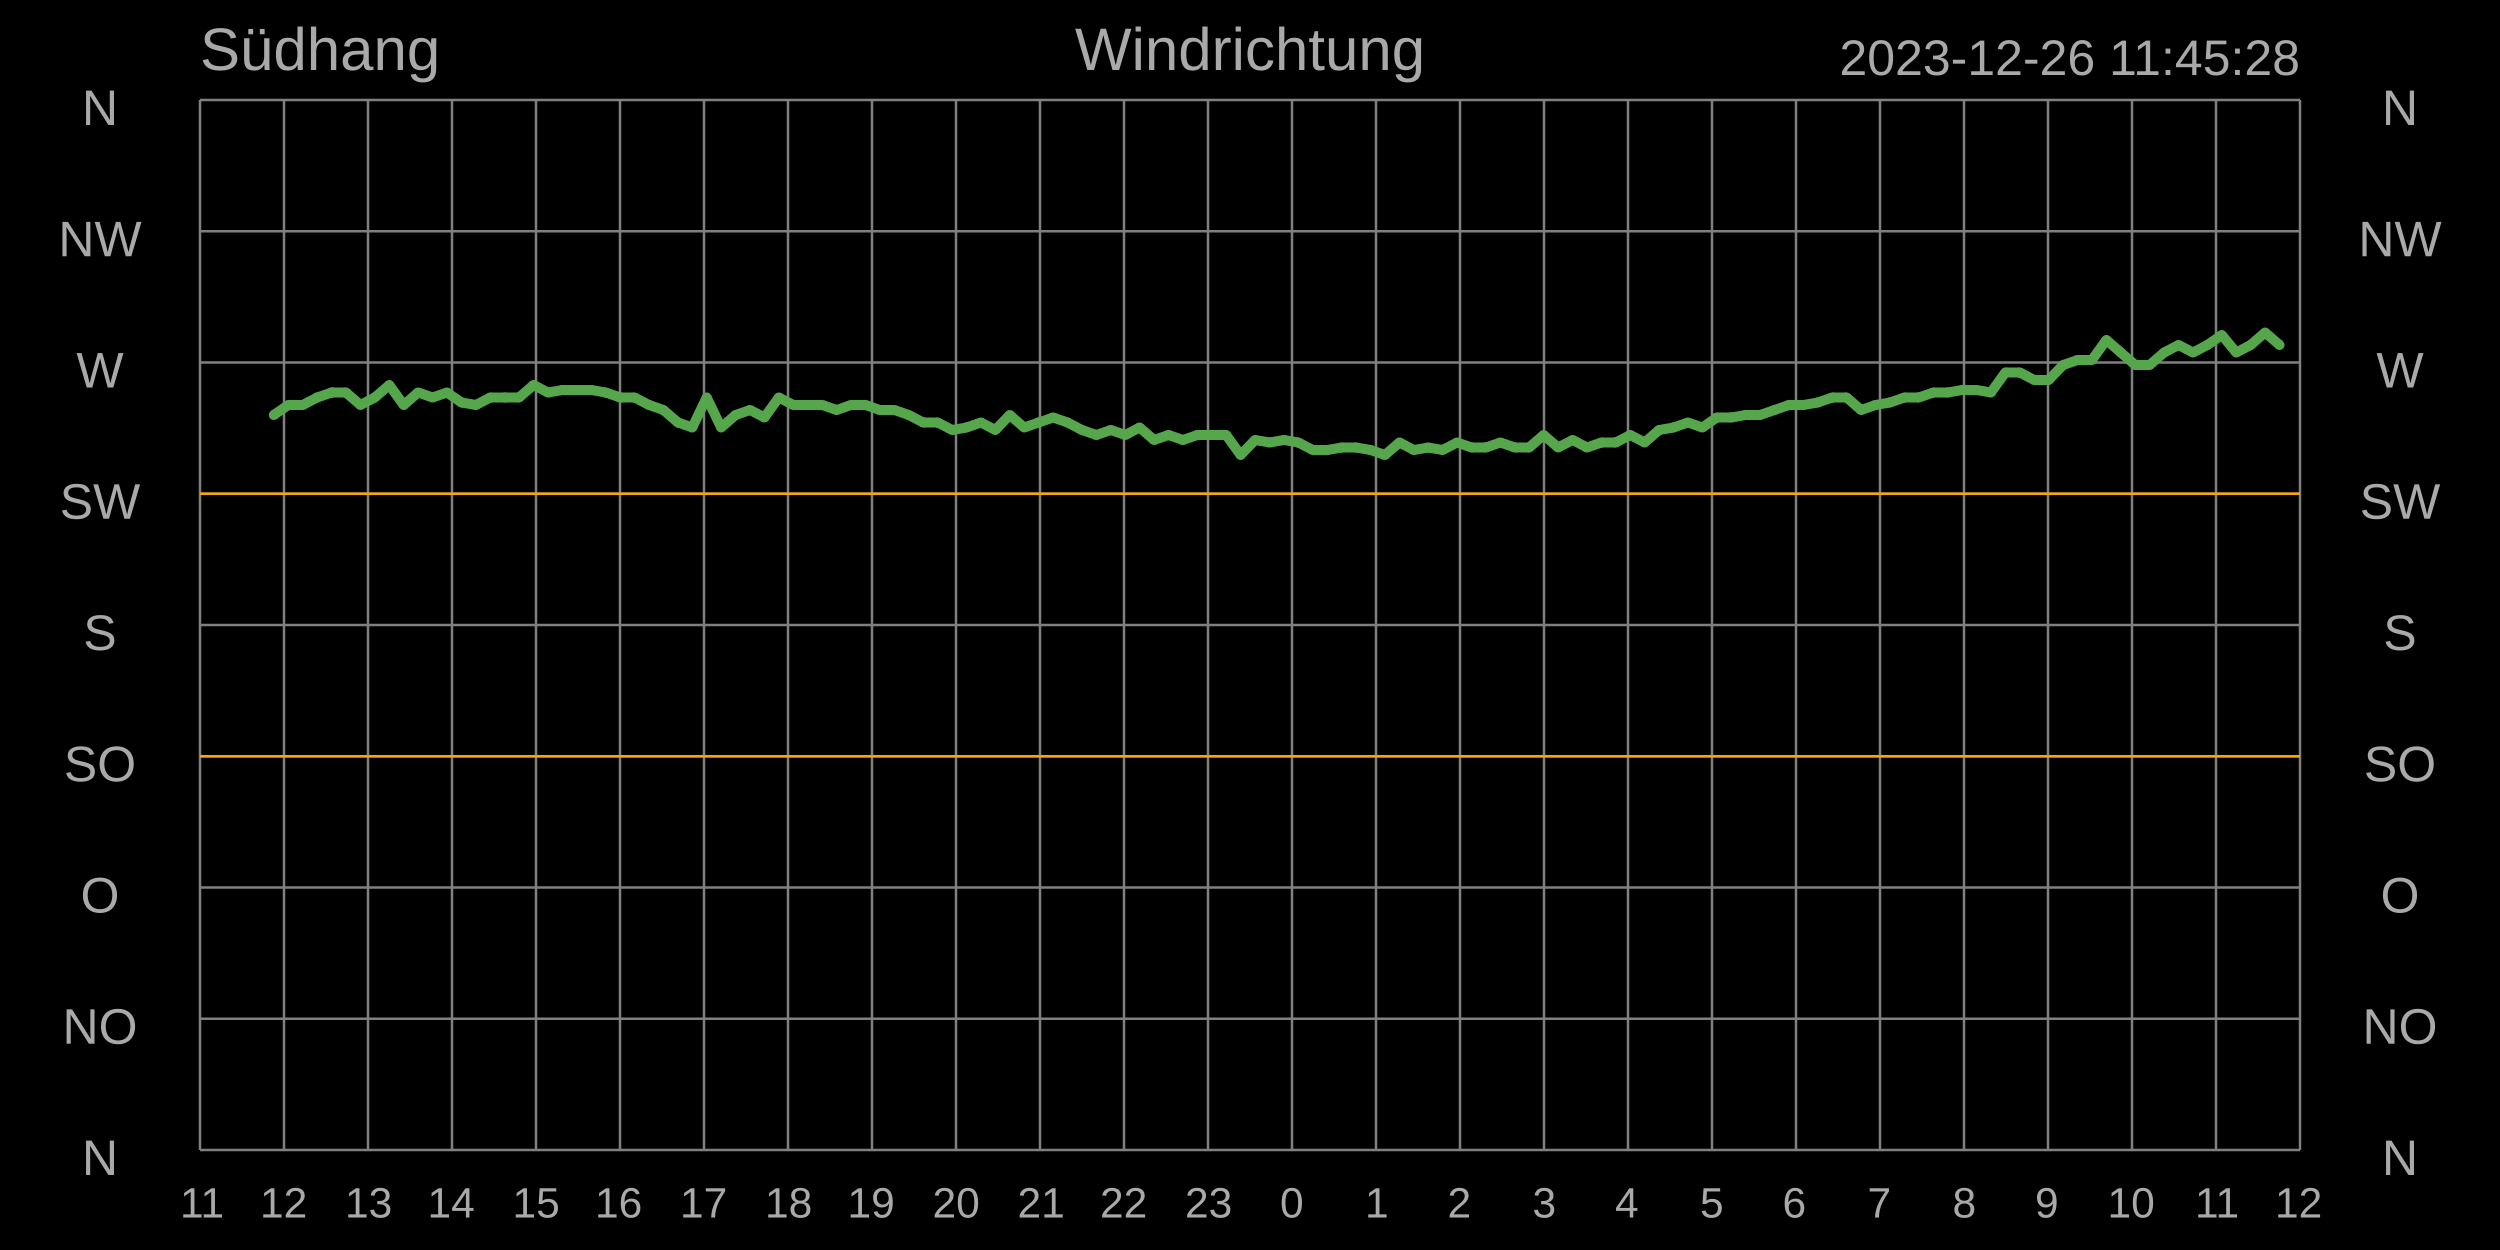
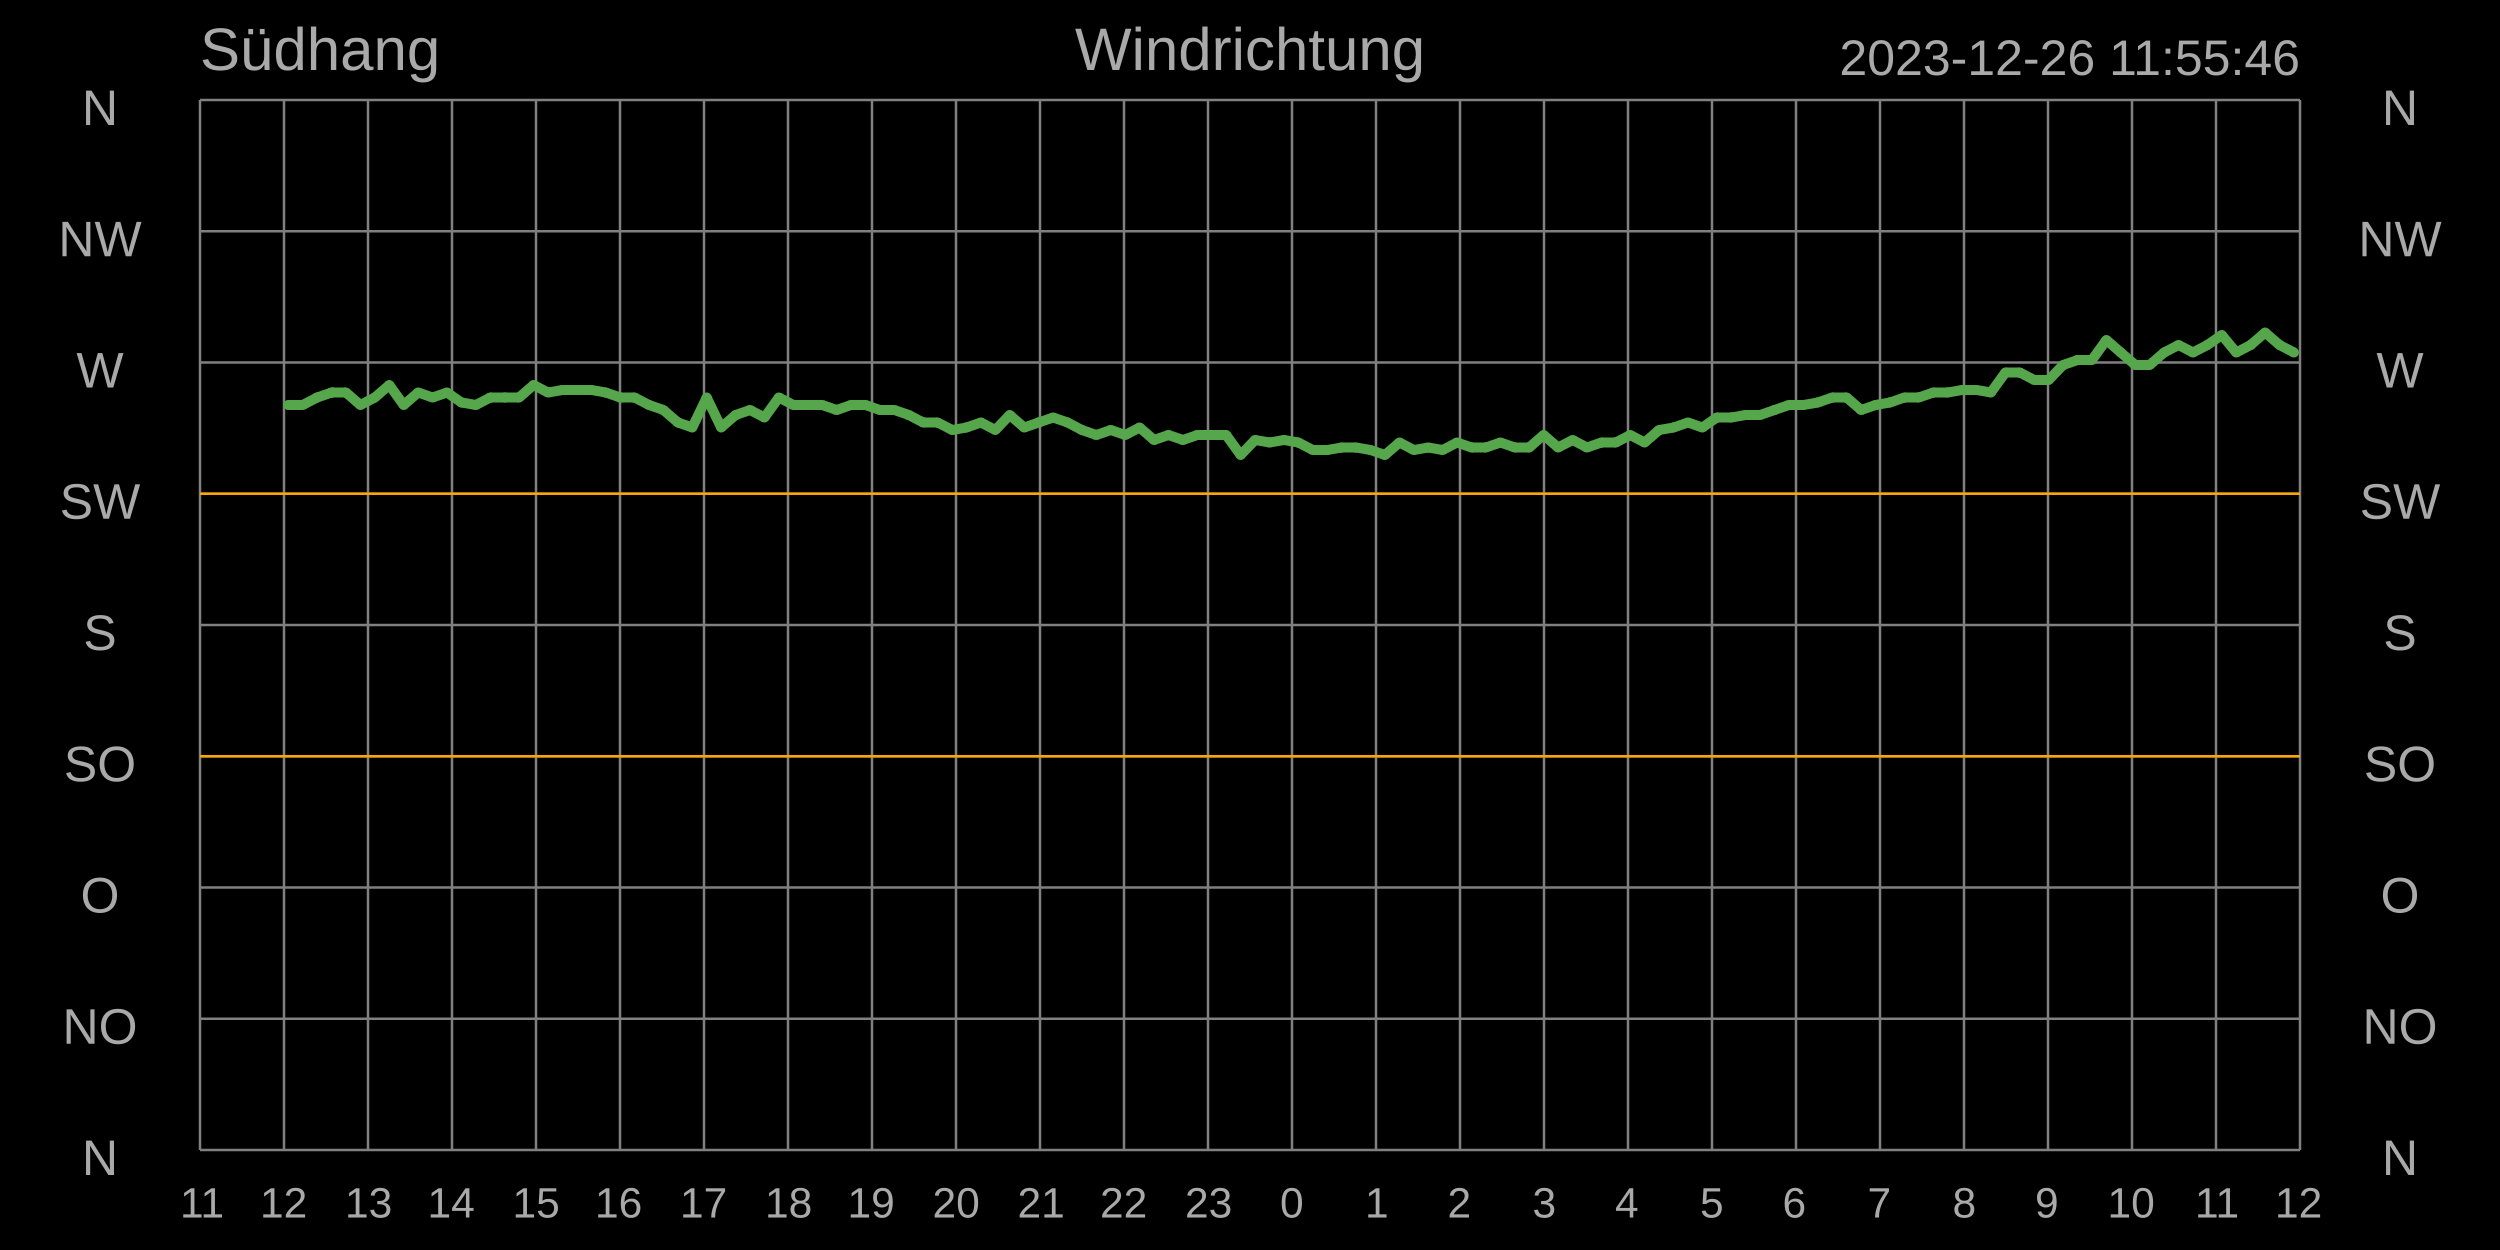
<svg xmlns="http://www.w3.org/2000/svg" baseProfile="full" height="500" version="1.1" width="1000">
  <defs />
  <rect fill="#000000" height="500" width="1000" x="0" y="0" />
  <line stroke="#808080" x1="80" x2="920" y1="40.0" y2="40.0" />
  <line stroke="#808080" x1="80" x2="920" y1="92.5" y2="92.5" />
  <line stroke="#808080" x1="80" x2="920" y1="145.0" y2="145.0" />
  <line stroke="#808080" x1="80" x2="920" y1="197.5" y2="197.5" />
  <line stroke="#808080" x1="80" x2="920" y1="250.0" y2="250.0" />
  <line stroke="#808080" x1="80" x2="920" y1="302.5" y2="302.5" />
  <line stroke="#808080" x1="80" x2="920" y1="355.0" y2="355.0" />
  <line stroke="#808080" x1="80" x2="920" y1="407.5" y2="407.5" />
  <line stroke="#808080" x1="80" x2="920" y1="460.0" y2="460.0" />
  <line stroke="#808080" x1="80.0" x2="80.0" y1="40" y2="460" />
  <line stroke="#808080" x1="113.6" x2="113.6" y1="40" y2="460" />
  <line stroke="#808080" x1="147.2" x2="147.2" y1="40" y2="460" />
  <line stroke="#808080" x1="180.8" x2="180.8" y1="40" y2="460" />
  <line stroke="#808080" x1="214.4" x2="214.4" y1="40" y2="460" />
  <line stroke="#808080" x1="248" x2="248" y1="40" y2="460" />
  <line stroke="#808080" x1="281.6" x2="281.6" y1="40" y2="460" />
  <line stroke="#808080" x1="315.2" x2="315.2" y1="40" y2="460" />
  <line stroke="#808080" x1="348.8" x2="348.8" y1="40" y2="460" />
  <line stroke="#808080" x1="382.4" x2="382.4" y1="40" y2="460" />
  <line stroke="#808080" x1="416" x2="416" y1="40" y2="460" />
  <line stroke="#808080" x1="449.6" x2="449.6" y1="40" y2="460" />
  <line stroke="#808080" x1="483.2" x2="483.2" y1="40" y2="460" />
  <line stroke="#808080" x1="516.8" x2="516.8" y1="40" y2="460" />
  <line stroke="#808080" x1="550.4" x2="550.4" y1="40" y2="460" />
  <line stroke="#808080" x1="584" x2="584" y1="40" y2="460" />
  <line stroke="#808080" x1="617.6" x2="617.6" y1="40" y2="460" />
  <line stroke="#808080" x1="651.2" x2="651.2" y1="40" y2="460" />
  <line stroke="#808080" x1="684.8" x2="684.8" y1="40" y2="460" />
  <line stroke="#808080" x1="718.4" x2="718.4" y1="40" y2="460" />
  <line stroke="#808080" x1="752" x2="752" y1="40" y2="460" />
  <line stroke="#808080" x1="785.6" x2="785.6" y1="40" y2="460" />
  <line stroke="#808080" x1="819.2" x2="819.2" y1="40" y2="460" />
  <line stroke="#808080" x1="852.8" x2="852.8" y1="40" y2="460" />
  <line stroke="#808080" x1="886.4" x2="886.4" y1="40" y2="460" />
  <line stroke="#808080" x1="920" x2="920" y1="40" y2="460" />
  <text fill="#A9A9A9" font-size="20px" style="font-family:Arial" text-anchor="middle" x="40.0" y="50.0"> N</text>
  <text fill="#A9A9A9" font-size="20px" style="font-family:Arial" text-anchor="middle" x="40.0" y="102.5">NW</text>
  <text fill="#A9A9A9" font-size="20px" style="font-family:Arial" text-anchor="middle" x="40.0" y="155.0"> W</text>
  <text fill="#A9A9A9" font-size="20px" style="font-family:Arial" text-anchor="middle" x="40.0" y="207.5">SW</text>
  <text fill="#A9A9A9" font-size="20px" style="font-family:Arial" text-anchor="middle" x="40.0" y="260.0"> S</text>
  <text fill="#A9A9A9" font-size="20px" style="font-family:Arial" text-anchor="middle" x="40.0" y="312.5">SO</text>
  <text fill="#A9A9A9" font-size="20px" style="font-family:Arial" text-anchor="middle" x="40.0" y="365.0"> O</text>
  <text fill="#A9A9A9" font-size="20px" style="font-family:Arial" text-anchor="middle" x="40.0" y="417.5">NO</text>
  <text fill="#A9A9A9" font-size="20px" style="font-family:Arial" text-anchor="middle" x="40.0" y="470.0"> N</text>
  <text fill="#A9A9A9" font-size="20px" style="font-family:Arial" text-anchor="middle" x="960.0" y="50.0"> N</text>
  <text fill="#A9A9A9" font-size="20px" style="font-family:Arial" text-anchor="middle" x="960.0" y="102.5">NW</text>
  <text fill="#A9A9A9" font-size="20px" style="font-family:Arial" text-anchor="middle" x="960.0" y="155.0"> W</text>
  <text fill="#A9A9A9" font-size="20px" style="font-family:Arial" text-anchor="middle" x="960.0" y="207.5">SW</text>
  <text fill="#A9A9A9" font-size="20px" style="font-family:Arial" text-anchor="middle" x="960.0" y="260.0"> S</text>
  <text fill="#A9A9A9" font-size="20px" style="font-family:Arial" text-anchor="middle" x="960.0" y="312.5">SO</text>
  <text fill="#A9A9A9" font-size="20px" style="font-family:Arial" text-anchor="middle" x="960.0" y="365.0"> O</text>
  <text fill="#A9A9A9" font-size="20px" style="font-family:Arial" text-anchor="middle" x="960.0" y="417.5">NO</text>
  <text fill="#A9A9A9" font-size="20px" style="font-family:Arial" text-anchor="middle" x="960.0" y="470.0"> N</text>
  <text fill="#A9A9A9" font-size="17px" style="font-family:Arial" text-anchor="start" x="72" y="487">11</text>
  <text fill="#A9A9A9" font-size="17px" style="font-family:Arial" text-anchor="start" x="104" y="487">12</text>
  <text fill="#A9A9A9" font-size="17px" style="font-family:Arial" text-anchor="start" x="138" y="487">13</text>
  <text fill="#A9A9A9" font-size="17px" style="font-family:Arial" text-anchor="start" x="171" y="487">14</text>
  <text fill="#A9A9A9" font-size="17px" style="font-family:Arial" text-anchor="start" x="205" y="487">15</text>
  <text fill="#A9A9A9" font-size="17px" style="font-family:Arial" text-anchor="start" x="238" y="487">16</text>
  <text fill="#A9A9A9" font-size="17px" style="font-family:Arial" text-anchor="start" x="272" y="487">17</text>
  <text fill="#A9A9A9" font-size="17px" style="font-family:Arial" text-anchor="start" x="306" y="487">18</text>
  <text fill="#A9A9A9" font-size="17px" style="font-family:Arial" text-anchor="start" x="339" y="487">19</text>
  <text fill="#A9A9A9" font-size="17px" style="font-family:Arial" text-anchor="start" x="373" y="487">20</text>
  <text fill="#A9A9A9" font-size="17px" style="font-family:Arial" text-anchor="start" x="407" y="487">21</text>
  <text fill="#A9A9A9" font-size="17px" style="font-family:Arial" text-anchor="start" x="440" y="487">22</text>
  <text fill="#A9A9A9" font-size="17px" style="font-family:Arial" text-anchor="start" x="474" y="487">23</text>
  <text fill="#A9A9A9" font-size="17px" style="font-family:Arial" text-anchor="start" x="512" y="487">0</text>
  <text fill="#A9A9A9" font-size="17px" style="font-family:Arial" text-anchor="start" x="546" y="487">1</text>
  <text fill="#A9A9A9" font-size="17px" style="font-family:Arial" text-anchor="start" x="579" y="487">2</text>
  <text fill="#A9A9A9" font-size="17px" style="font-family:Arial" text-anchor="start" x="613" y="487">3</text>
  <text fill="#A9A9A9" font-size="17px" style="font-family:Arial" text-anchor="start" x="646" y="487">4</text>
  <text fill="#A9A9A9" font-size="17px" style="font-family:Arial" text-anchor="start" x="680" y="487">5</text>
  <text fill="#A9A9A9" font-size="17px" style="font-family:Arial" text-anchor="start" x="713" y="487">6</text>
  <text fill="#A9A9A9" font-size="17px" style="font-family:Arial" text-anchor="start" x="747" y="487">7</text>
  <text fill="#A9A9A9" font-size="17px" style="font-family:Arial" text-anchor="start" x="781" y="487">8</text>
  <text fill="#A9A9A9" font-size="17px" style="font-family:Arial" text-anchor="start" x="814" y="487">9</text>
  <text fill="#A9A9A9" font-size="17px" style="font-family:Arial" text-anchor="start" x="843" y="487">10</text>
  <text fill="#A9A9A9" font-size="17px" style="font-family:Arial" text-anchor="start" x="878" y="487">11</text>
  <text fill="#A9A9A9" font-size="17px" style="font-family:Arial" text-anchor="start" x="910" y="487">12</text>
  <line stroke="#FFA500" x1="80" x2="920" y1="302.5" y2="302.5" />
  <line stroke="#FFA500" x1="80" x2="920" y1="197.5" y2="197.5" />
-   <circle cx="109.531" cy="166" fill="#56a64b" r="2" />
  <circle cx="115.299" cy="162" fill="#56a64b" r="2" />
  <circle cx="121.076" cy="162" fill="#56a64b" r="2" />
  <circle cx="126.844" cy="159" fill="#56a64b" r="2" />
  <circle cx="132.621" cy="157" fill="#56a64b" r="2" />
  <circle cx="132.799" cy="157" fill="#56a64b" r="2" />
  <circle cx="138.389" cy="157" fill="#56a64b" r="2" />
  <circle cx="144.157" cy="162" fill="#56a64b" r="2" />
  <circle cx="149.935" cy="159" fill="#56a64b" r="2" />
  <circle cx="155.703" cy="154" fill="#56a64b" r="2" />
  <circle cx="161.48" cy="162" fill="#56a64b" r="2" />
  <circle cx="167.248" cy="157" fill="#56a64b" r="2" />
  <circle cx="173.016" cy="159" fill="#56a64b" r="2" />
  <circle cx="178.793" cy="157" fill="#56a64b" r="2" />
  <circle cx="184.561" cy="161" fill="#56a64b" r="2" />
  <circle cx="190.339" cy="162" fill="#56a64b" r="2" />
  <circle cx="196.107" cy="159" fill="#56a64b" r="2" />
  <circle cx="201.996" cy="159" fill="#56a64b" r="2" />
  <circle cx="207.652" cy="159" fill="#56a64b" r="2" />
  <circle cx="213.42" cy="154" fill="#56a64b" r="2" />
  <circle cx="219.197" cy="157" fill="#56a64b" r="2" />
  <circle cx="224.965" cy="156" fill="#56a64b" r="2" />
  <circle cx="230.743" cy="156" fill="#56a64b" r="2" />
  <circle cx="236.511" cy="156" fill="#56a64b" r="2" />
  <circle cx="242.279" cy="157" fill="#56a64b" r="2" />
  <circle cx="248.056" cy="159" fill="#56a64b" r="2" />
  <circle cx="253.824" cy="159" fill="#56a64b" r="2" />
  <circle cx="259.601" cy="162" fill="#56a64b" r="2" />
  <circle cx="265.369" cy="164" fill="#56a64b" r="2" />
  <circle cx="271.147" cy="169" fill="#56a64b" r="2" />
  <circle cx="276.915" cy="171" fill="#56a64b" r="2" />
  <circle cx="282.683" cy="159" fill="#56a64b" r="2" />
  <circle cx="288.46" cy="171" fill="#56a64b" r="2" />
  <circle cx="294.228" cy="166" fill="#56a64b" r="2" />
  <circle cx="300.005" cy="164" fill="#56a64b" r="2" />
  <circle cx="305.773" cy="167" fill="#56a64b" r="2" />
  <circle cx="311.541" cy="159" fill="#56a64b" r="2" />
  <circle cx="317.319" cy="162" fill="#56a64b" r="2" />
  <circle cx="323.087" cy="162" fill="#56a64b" r="2" />
  <circle cx="328.864" cy="162" fill="#56a64b" r="2" />
  <circle cx="334.632" cy="164" fill="#56a64b" r="2" />
  <circle cx="340.4" cy="162" fill="#56a64b" r="2" />
  <circle cx="346.177" cy="162" fill="#56a64b" r="2" />
  <circle cx="351.945" cy="164" fill="#56a64b" r="2" />
  <circle cx="357.723" cy="164" fill="#56a64b" r="2" />
  <circle cx="363.491" cy="166" fill="#56a64b" r="2" />
  <circle cx="369.259" cy="169" fill="#56a64b" r="2" />
  <circle cx="375.036" cy="169" fill="#56a64b" r="2" />
  <circle cx="380.869" cy="172" fill="#56a64b" r="2" />
  <circle cx="386.581" cy="171" fill="#56a64b" r="2" />
  <circle cx="392.349" cy="169" fill="#56a64b" r="2" />
  <circle cx="398.127" cy="172" fill="#56a64b" r="2" />
  <circle cx="403.895" cy="166" fill="#56a64b" r="2" />
  <circle cx="409.663" cy="171" fill="#56a64b" r="2" />
  <circle cx="415.44" cy="169" fill="#56a64b" r="2" />
  <circle cx="421.208" cy="167" fill="#56a64b" r="2" />
  <circle cx="427.041" cy="169" fill="#56a64b" r="2" />
  <circle cx="432.753" cy="172" fill="#56a64b" r="2" />
  <circle cx="438.521" cy="174" fill="#56a64b" r="2" />
  <circle cx="444.299" cy="172" fill="#56a64b" r="2" />
  <circle cx="450.067" cy="174" fill="#56a64b" r="2" />
  <circle cx="455.844" cy="171" fill="#56a64b" r="2" />
  <circle cx="461.612" cy="176" fill="#56a64b" r="2" />
  <circle cx="467.38" cy="174" fill="#56a64b" r="2" />
  <circle cx="473.157" cy="176" fill="#56a64b" r="2" />
  <circle cx="478.925" cy="174" fill="#56a64b" r="2" />
  <circle cx="484.703" cy="174" fill="#56a64b" r="2" />
  <circle cx="490.471" cy="174" fill="#56a64b" r="2" />
  <circle cx="496.239" cy="182" fill="#56a64b" r="2" />
  <circle cx="502.016" cy="176" fill="#56a64b" r="2" />
  <circle cx="507.784" cy="177" fill="#56a64b" r="2" />
  <circle cx="513.561" cy="176" fill="#56a64b" r="2" />
  <circle cx="519.329" cy="177" fill="#56a64b" r="2" />
  <circle cx="525.097" cy="180" fill="#56a64b" r="2" />
  <circle cx="530.875" cy="180" fill="#56a64b" r="2" />
  <circle cx="536.643" cy="179" fill="#56a64b" r="2" />
  <circle cx="542.42" cy="179" fill="#56a64b" r="2" />
  <circle cx="548.188" cy="180" fill="#56a64b" r="2" />
  <circle cx="553.956" cy="182" fill="#56a64b" r="2" />
  <circle cx="559.799" cy="177" fill="#56a64b" r="2" />
  <circle cx="565.501" cy="180" fill="#56a64b" r="2" />
  <circle cx="571.279" cy="179" fill="#56a64b" r="2" />
  <circle cx="577.047" cy="180" fill="#56a64b" r="2" />
  <circle cx="582.815" cy="177" fill="#56a64b" r="2" />
  <circle cx="588.592" cy="179" fill="#56a64b" r="2" />
  <circle cx="594.36" cy="179" fill="#56a64b" r="2" />
  <circle cx="600.137" cy="177" fill="#56a64b" r="2" />
  <circle cx="605.905" cy="179" fill="#56a64b" r="2" />
  <circle cx="611.683" cy="179" fill="#56a64b" r="2" />
  <circle cx="617.451" cy="174" fill="#56a64b" r="2" />
  <circle cx="623.219" cy="179" fill="#56a64b" r="2" />
  <circle cx="629.052" cy="176" fill="#56a64b" r="2" />
  <circle cx="634.764" cy="179" fill="#56a64b" r="2" />
  <circle cx="640.541" cy="177" fill="#56a64b" r="2" />
  <circle cx="646.309" cy="177" fill="#56a64b" r="2" />
  <circle cx="652.077" cy="174" fill="#56a64b" r="2" />
  <circle cx="657.855" cy="177" fill="#56a64b" r="2" />
  <circle cx="663.623" cy="172" fill="#56a64b" r="2" />
  <circle cx="669.4" cy="171" fill="#56a64b" r="2" />
  <circle cx="675.168" cy="169" fill="#56a64b" r="2" />
  <circle cx="680.936" cy="171" fill="#56a64b" r="2" />
  <circle cx="686.713" cy="167" fill="#56a64b" r="2" />
  <circle cx="692.481" cy="167" fill="#56a64b" r="2" />
  <circle cx="698.249" cy="166" fill="#56a64b" r="2" />
  <circle cx="704.027" cy="166" fill="#56a64b" r="2" />
  <circle cx="709.795" cy="164" fill="#56a64b" r="2" />
  <circle cx="715.572" cy="162" fill="#56a64b" r="2" />
  <circle cx="721.34" cy="162" fill="#56a64b" r="2" />
  <circle cx="727.108" cy="161" fill="#56a64b" r="2" />
  <circle cx="732.885" cy="159" fill="#56a64b" r="2" />
  <circle cx="738.653" cy="159" fill="#56a64b" r="2" />
  <circle cx="744.431" cy="164" fill="#56a64b" r="2" />
  <circle cx="750.199" cy="162" fill="#56a64b" r="2" />
  <circle cx="755.967" cy="161" fill="#56a64b" r="2" />
  <circle cx="761.744" cy="159" fill="#56a64b" r="2" />
  <circle cx="767.512" cy="159" fill="#56a64b" r="2" />
  <circle cx="773.289" cy="157" fill="#56a64b" r="2" />
  <circle cx="779.057" cy="157" fill="#56a64b" r="2" />
  <circle cx="784.825" cy="156" fill="#56a64b" r="2" />
  <circle cx="790.603" cy="156" fill="#56a64b" r="2" />
  <circle cx="796.371" cy="157" fill="#56a64b" r="2" />
  <circle cx="802.148" cy="149" fill="#56a64b" r="2" />
  <circle cx="807.916" cy="149" fill="#56a64b" r="2" />
  <circle cx="813.684" cy="152" fill="#56a64b" r="2" />
  <circle cx="819.461" cy="152" fill="#56a64b" r="2" />
  <circle cx="825.229" cy="146" fill="#56a64b" r="2" />
  <circle cx="831.007" cy="144" fill="#56a64b" r="2" />
  <circle cx="836.775" cy="144" fill="#56a64b" r="2" />
  <circle cx="842.543" cy="136" fill="#56a64b" r="2" />
  <circle cx="848.32" cy="141" fill="#56a64b" r="2" />
  <circle cx="854.088" cy="146" fill="#56a64b" r="2" />
  <circle cx="859.865" cy="146" fill="#56a64b" r="2" />
  <circle cx="865.633" cy="141" fill="#56a64b" r="2" />
  <circle cx="871.411" cy="138" fill="#56a64b" r="2" />
  <circle cx="877.179" cy="141" fill="#56a64b" r="2" />
  <circle cx="882.947" cy="138" fill="#56a64b" r="2" />
  <circle cx="888.724" cy="134" fill="#56a64b" r="2" />
  <circle cx="894.492" cy="141" fill="#56a64b" r="2" />
  <circle cx="900.269" cy="138" fill="#56a64b" r="2" />
  <circle cx="906.037" cy="133" fill="#56a64b" r="2" />
  <circle cx="911.805" cy="138" fill="#56a64b" r="2" />
-   <line stroke="#56a64b" stroke-width="4" x1="109.531" x2="115.299" y1="166" y2="162" />
+   <circle cx="917.583" cy="141" fill="#56a64b" r="2" />
  <line stroke="#56a64b" stroke-width="4" x1="115.299" x2="121.076" y1="162" y2="162" />
  <line stroke="#56a64b" stroke-width="4" x1="121.076" x2="126.844" y1="162" y2="159" />
  <line stroke="#56a64b" stroke-width="4" x1="126.844" x2="132.621" y1="159" y2="157" />
  <line stroke="#56a64b" stroke-width="4" x1="132.621" x2="132.799" y1="157" y2="157" />
  <line stroke="#56a64b" stroke-width="4" x1="132.799" x2="138.389" y1="157" y2="157" />
  <line stroke="#56a64b" stroke-width="4" x1="138.389" x2="144.157" y1="157" y2="162" />
  <line stroke="#56a64b" stroke-width="4" x1="144.157" x2="149.935" y1="162" y2="159" />
  <line stroke="#56a64b" stroke-width="4" x1="149.935" x2="155.703" y1="159" y2="154" />
  <line stroke="#56a64b" stroke-width="4" x1="155.703" x2="161.48" y1="154" y2="162" />
  <line stroke="#56a64b" stroke-width="4" x1="161.48" x2="167.248" y1="162" y2="157" />
  <line stroke="#56a64b" stroke-width="4" x1="167.248" x2="173.016" y1="157" y2="159" />
  <line stroke="#56a64b" stroke-width="4" x1="173.016" x2="178.793" y1="159" y2="157" />
  <line stroke="#56a64b" stroke-width="4" x1="178.793" x2="184.561" y1="157" y2="161" />
  <line stroke="#56a64b" stroke-width="4" x1="184.561" x2="190.339" y1="161" y2="162" />
  <line stroke="#56a64b" stroke-width="4" x1="190.339" x2="196.107" y1="162" y2="159" />
  <line stroke="#56a64b" stroke-width="4" x1="196.107" x2="201.996" y1="159" y2="159" />
  <line stroke="#56a64b" stroke-width="4" x1="201.996" x2="207.652" y1="159" y2="159" />
  <line stroke="#56a64b" stroke-width="4" x1="207.652" x2="213.42" y1="159" y2="154" />
  <line stroke="#56a64b" stroke-width="4" x1="213.42" x2="219.197" y1="154" y2="157" />
  <line stroke="#56a64b" stroke-width="4" x1="219.197" x2="224.965" y1="157" y2="156" />
  <line stroke="#56a64b" stroke-width="4" x1="224.965" x2="230.743" y1="156" y2="156" />
  <line stroke="#56a64b" stroke-width="4" x1="230.743" x2="236.511" y1="156" y2="156" />
  <line stroke="#56a64b" stroke-width="4" x1="236.511" x2="242.279" y1="156" y2="157" />
  <line stroke="#56a64b" stroke-width="4" x1="242.279" x2="248.056" y1="157" y2="159" />
  <line stroke="#56a64b" stroke-width="4" x1="248.056" x2="253.824" y1="159" y2="159" />
  <line stroke="#56a64b" stroke-width="4" x1="253.824" x2="259.601" y1="159" y2="162" />
  <line stroke="#56a64b" stroke-width="4" x1="259.601" x2="265.369" y1="162" y2="164" />
  <line stroke="#56a64b" stroke-width="4" x1="265.369" x2="271.147" y1="164" y2="169" />
  <line stroke="#56a64b" stroke-width="4" x1="271.147" x2="276.915" y1="169" y2="171" />
  <line stroke="#56a64b" stroke-width="4" x1="276.915" x2="282.683" y1="171" y2="159" />
  <line stroke="#56a64b" stroke-width="4" x1="282.683" x2="288.46" y1="159" y2="171" />
  <line stroke="#56a64b" stroke-width="4" x1="288.46" x2="294.228" y1="171" y2="166" />
  <line stroke="#56a64b" stroke-width="4" x1="294.228" x2="300.005" y1="166" y2="164" />
  <line stroke="#56a64b" stroke-width="4" x1="300.005" x2="305.773" y1="164" y2="167" />
  <line stroke="#56a64b" stroke-width="4" x1="305.773" x2="311.541" y1="167" y2="159" />
  <line stroke="#56a64b" stroke-width="4" x1="311.541" x2="317.319" y1="159" y2="162" />
  <line stroke="#56a64b" stroke-width="4" x1="317.319" x2="323.087" y1="162" y2="162" />
  <line stroke="#56a64b" stroke-width="4" x1="323.087" x2="328.864" y1="162" y2="162" />
  <line stroke="#56a64b" stroke-width="4" x1="328.864" x2="334.632" y1="162" y2="164" />
  <line stroke="#56a64b" stroke-width="4" x1="334.632" x2="340.4" y1="164" y2="162" />
  <line stroke="#56a64b" stroke-width="4" x1="340.4" x2="346.177" y1="162" y2="162" />
  <line stroke="#56a64b" stroke-width="4" x1="346.177" x2="351.945" y1="162" y2="164" />
  <line stroke="#56a64b" stroke-width="4" x1="351.945" x2="357.723" y1="164" y2="164" />
  <line stroke="#56a64b" stroke-width="4" x1="357.723" x2="363.491" y1="164" y2="166" />
  <line stroke="#56a64b" stroke-width="4" x1="363.491" x2="369.259" y1="166" y2="169" />
  <line stroke="#56a64b" stroke-width="4" x1="369.259" x2="375.036" y1="169" y2="169" />
  <line stroke="#56a64b" stroke-width="4" x1="375.036" x2="380.869" y1="169" y2="172" />
  <line stroke="#56a64b" stroke-width="4" x1="380.869" x2="386.581" y1="172" y2="171" />
  <line stroke="#56a64b" stroke-width="4" x1="386.581" x2="392.349" y1="171" y2="169" />
  <line stroke="#56a64b" stroke-width="4" x1="392.349" x2="398.127" y1="169" y2="172" />
  <line stroke="#56a64b" stroke-width="4" x1="398.127" x2="403.895" y1="172" y2="166" />
  <line stroke="#56a64b" stroke-width="4" x1="403.895" x2="409.663" y1="166" y2="171" />
  <line stroke="#56a64b" stroke-width="4" x1="409.663" x2="415.44" y1="171" y2="169" />
  <line stroke="#56a64b" stroke-width="4" x1="415.44" x2="421.208" y1="169" y2="167" />
  <line stroke="#56a64b" stroke-width="4" x1="421.208" x2="427.041" y1="167" y2="169" />
  <line stroke="#56a64b" stroke-width="4" x1="427.041" x2="432.753" y1="169" y2="172" />
  <line stroke="#56a64b" stroke-width="4" x1="432.753" x2="438.521" y1="172" y2="174" />
  <line stroke="#56a64b" stroke-width="4" x1="438.521" x2="444.299" y1="174" y2="172" />
  <line stroke="#56a64b" stroke-width="4" x1="444.299" x2="450.067" y1="172" y2="174" />
  <line stroke="#56a64b" stroke-width="4" x1="450.067" x2="455.844" y1="174" y2="171" />
  <line stroke="#56a64b" stroke-width="4" x1="455.844" x2="461.612" y1="171" y2="176" />
  <line stroke="#56a64b" stroke-width="4" x1="461.612" x2="467.38" y1="176" y2="174" />
  <line stroke="#56a64b" stroke-width="4" x1="467.38" x2="473.157" y1="174" y2="176" />
  <line stroke="#56a64b" stroke-width="4" x1="473.157" x2="478.925" y1="176" y2="174" />
  <line stroke="#56a64b" stroke-width="4" x1="478.925" x2="484.703" y1="174" y2="174" />
  <line stroke="#56a64b" stroke-width="4" x1="484.703" x2="490.471" y1="174" y2="174" />
  <line stroke="#56a64b" stroke-width="4" x1="490.471" x2="496.239" y1="174" y2="182" />
  <line stroke="#56a64b" stroke-width="4" x1="496.239" x2="502.016" y1="182" y2="176" />
  <line stroke="#56a64b" stroke-width="4" x1="502.016" x2="507.784" y1="176" y2="177" />
  <line stroke="#56a64b" stroke-width="4" x1="507.784" x2="513.561" y1="177" y2="176" />
  <line stroke="#56a64b" stroke-width="4" x1="513.561" x2="519.329" y1="176" y2="177" />
  <line stroke="#56a64b" stroke-width="4" x1="519.329" x2="525.097" y1="177" y2="180" />
  <line stroke="#56a64b" stroke-width="4" x1="525.097" x2="530.875" y1="180" y2="180" />
  <line stroke="#56a64b" stroke-width="4" x1="530.875" x2="536.643" y1="180" y2="179" />
  <line stroke="#56a64b" stroke-width="4" x1="536.643" x2="542.42" y1="179" y2="179" />
  <line stroke="#56a64b" stroke-width="4" x1="542.42" x2="548.188" y1="179" y2="180" />
  <line stroke="#56a64b" stroke-width="4" x1="548.188" x2="553.956" y1="180" y2="182" />
  <line stroke="#56a64b" stroke-width="4" x1="553.956" x2="559.799" y1="182" y2="177" />
  <line stroke="#56a64b" stroke-width="4" x1="559.799" x2="565.501" y1="177" y2="180" />
  <line stroke="#56a64b" stroke-width="4" x1="565.501" x2="571.279" y1="180" y2="179" />
  <line stroke="#56a64b" stroke-width="4" x1="571.279" x2="577.047" y1="179" y2="180" />
  <line stroke="#56a64b" stroke-width="4" x1="577.047" x2="582.815" y1="180" y2="177" />
  <line stroke="#56a64b" stroke-width="4" x1="582.815" x2="588.592" y1="177" y2="179" />
  <line stroke="#56a64b" stroke-width="4" x1="588.592" x2="594.36" y1="179" y2="179" />
  <line stroke="#56a64b" stroke-width="4" x1="594.36" x2="600.137" y1="179" y2="177" />
  <line stroke="#56a64b" stroke-width="4" x1="600.137" x2="605.905" y1="177" y2="179" />
  <line stroke="#56a64b" stroke-width="4" x1="605.905" x2="611.683" y1="179" y2="179" />
  <line stroke="#56a64b" stroke-width="4" x1="611.683" x2="617.451" y1="179" y2="174" />
  <line stroke="#56a64b" stroke-width="4" x1="617.451" x2="623.219" y1="174" y2="179" />
  <line stroke="#56a64b" stroke-width="4" x1="623.219" x2="629.052" y1="179" y2="176" />
  <line stroke="#56a64b" stroke-width="4" x1="629.052" x2="634.764" y1="176" y2="179" />
  <line stroke="#56a64b" stroke-width="4" x1="634.764" x2="640.541" y1="179" y2="177" />
  <line stroke="#56a64b" stroke-width="4" x1="640.541" x2="646.309" y1="177" y2="177" />
  <line stroke="#56a64b" stroke-width="4" x1="646.309" x2="652.077" y1="177" y2="174" />
  <line stroke="#56a64b" stroke-width="4" x1="652.077" x2="657.855" y1="174" y2="177" />
  <line stroke="#56a64b" stroke-width="4" x1="657.855" x2="663.623" y1="177" y2="172" />
  <line stroke="#56a64b" stroke-width="4" x1="663.623" x2="669.4" y1="172" y2="171" />
  <line stroke="#56a64b" stroke-width="4" x1="669.4" x2="675.168" y1="171" y2="169" />
  <line stroke="#56a64b" stroke-width="4" x1="675.168" x2="680.936" y1="169" y2="171" />
  <line stroke="#56a64b" stroke-width="4" x1="680.936" x2="686.713" y1="171" y2="167" />
  <line stroke="#56a64b" stroke-width="4" x1="686.713" x2="692.481" y1="167" y2="167" />
  <line stroke="#56a64b" stroke-width="4" x1="692.481" x2="698.249" y1="167" y2="166" />
  <line stroke="#56a64b" stroke-width="4" x1="698.249" x2="704.027" y1="166" y2="166" />
  <line stroke="#56a64b" stroke-width="4" x1="704.027" x2="709.795" y1="166" y2="164" />
  <line stroke="#56a64b" stroke-width="4" x1="709.795" x2="715.572" y1="164" y2="162" />
  <line stroke="#56a64b" stroke-width="4" x1="715.572" x2="721.34" y1="162" y2="162" />
  <line stroke="#56a64b" stroke-width="4" x1="721.34" x2="727.108" y1="162" y2="161" />
  <line stroke="#56a64b" stroke-width="4" x1="727.108" x2="732.885" y1="161" y2="159" />
  <line stroke="#56a64b" stroke-width="4" x1="732.885" x2="738.653" y1="159" y2="159" />
  <line stroke="#56a64b" stroke-width="4" x1="738.653" x2="744.431" y1="159" y2="164" />
  <line stroke="#56a64b" stroke-width="4" x1="744.431" x2="750.199" y1="164" y2="162" />
  <line stroke="#56a64b" stroke-width="4" x1="750.199" x2="755.967" y1="162" y2="161" />
  <line stroke="#56a64b" stroke-width="4" x1="755.967" x2="761.744" y1="161" y2="159" />
  <line stroke="#56a64b" stroke-width="4" x1="761.744" x2="767.512" y1="159" y2="159" />
  <line stroke="#56a64b" stroke-width="4" x1="767.512" x2="773.289" y1="159" y2="157" />
  <line stroke="#56a64b" stroke-width="4" x1="773.289" x2="779.057" y1="157" y2="157" />
  <line stroke="#56a64b" stroke-width="4" x1="779.057" x2="784.825" y1="157" y2="156" />
  <line stroke="#56a64b" stroke-width="4" x1="784.825" x2="790.603" y1="156" y2="156" />
  <line stroke="#56a64b" stroke-width="4" x1="790.603" x2="796.371" y1="156" y2="157" />
  <line stroke="#56a64b" stroke-width="4" x1="796.371" x2="802.148" y1="157" y2="149" />
  <line stroke="#56a64b" stroke-width="4" x1="802.148" x2="807.916" y1="149" y2="149" />
  <line stroke="#56a64b" stroke-width="4" x1="807.916" x2="813.684" y1="149" y2="152" />
  <line stroke="#56a64b" stroke-width="4" x1="813.684" x2="819.461" y1="152" y2="152" />
  <line stroke="#56a64b" stroke-width="4" x1="819.461" x2="825.229" y1="152" y2="146" />
  <line stroke="#56a64b" stroke-width="4" x1="825.229" x2="831.007" y1="146" y2="144" />
  <line stroke="#56a64b" stroke-width="4" x1="831.007" x2="836.775" y1="144" y2="144" />
  <line stroke="#56a64b" stroke-width="4" x1="836.775" x2="842.543" y1="144" y2="136" />
  <line stroke="#56a64b" stroke-width="4" x1="842.543" x2="848.32" y1="136" y2="141" />
  <line stroke="#56a64b" stroke-width="4" x1="848.32" x2="854.088" y1="141" y2="146" />
  <line stroke="#56a64b" stroke-width="4" x1="854.088" x2="859.865" y1="146" y2="146" />
  <line stroke="#56a64b" stroke-width="4" x1="859.865" x2="865.633" y1="146" y2="141" />
  <line stroke="#56a64b" stroke-width="4" x1="865.633" x2="871.411" y1="141" y2="138" />
  <line stroke="#56a64b" stroke-width="4" x1="871.411" x2="877.179" y1="138" y2="141" />
  <line stroke="#56a64b" stroke-width="4" x1="877.179" x2="882.947" y1="141" y2="138" />
  <line stroke="#56a64b" stroke-width="4" x1="882.947" x2="888.724" y1="138" y2="134" />
  <line stroke="#56a64b" stroke-width="4" x1="888.724" x2="894.492" y1="134" y2="141" />
  <line stroke="#56a64b" stroke-width="4" x1="894.492" x2="900.269" y1="141" y2="138" />
  <line stroke="#56a64b" stroke-width="4" x1="900.269" x2="906.037" y1="138" y2="133" />
  <line stroke="#56a64b" stroke-width="4" x1="906.037" x2="911.805" y1="133" y2="138" />
-   <text fill="#A9A9A9" font-size="20px" style="font-family:Arial" text-anchor="end" x="920" y="30.0">2023-12-26 11:45:28</text>
+   <line stroke="#56a64b" stroke-width="4" x1="911.805" x2="917.583" y1="138" y2="141" />
+   <text fill="#A9A9A9" font-size="20px" style="font-family:Arial" text-anchor="end" x="920" y="30.0">2023-12-26 11:55:46</text>
  <text fill="#A9A9A9" font-size="24px" style="font-family:Arial" text-anchor="middle" x="500.0" y="28.0">Windrichtung</text>
  <text fill="#A9A9A9" font-size="24px" style="font-family:Arial" text-anchor="start" x="80" y="28.0">Südhang</text>
</svg>
